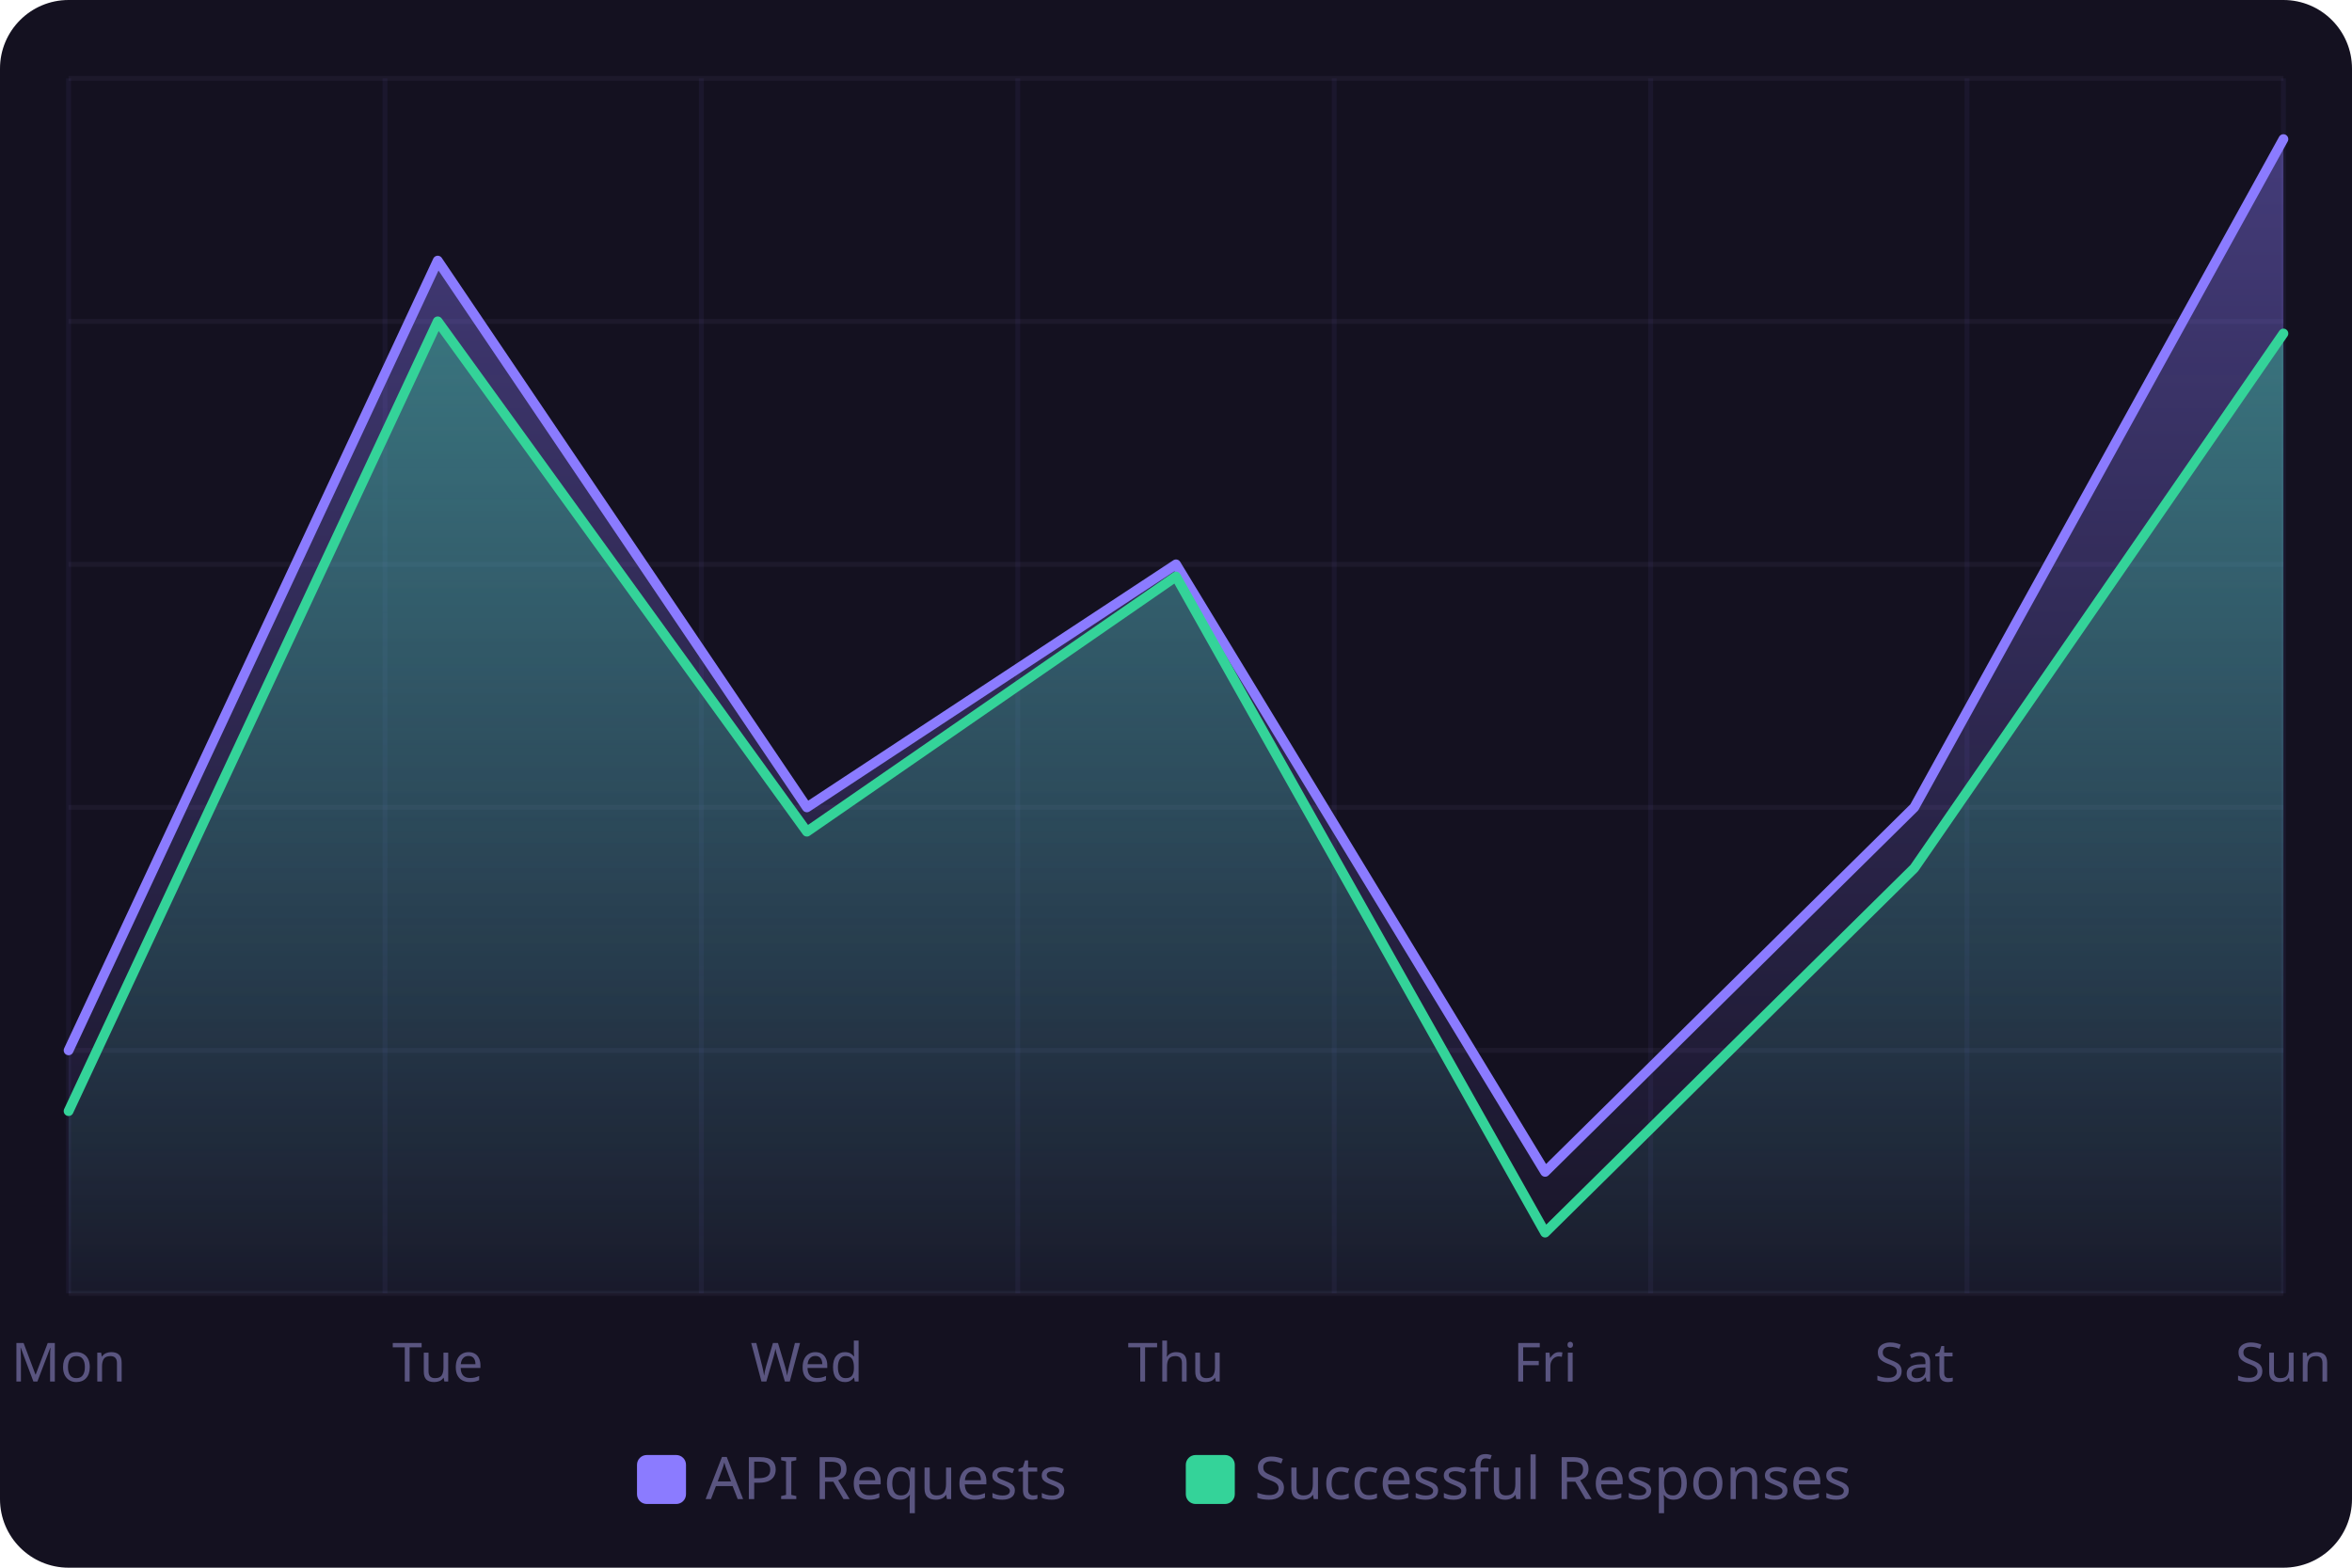
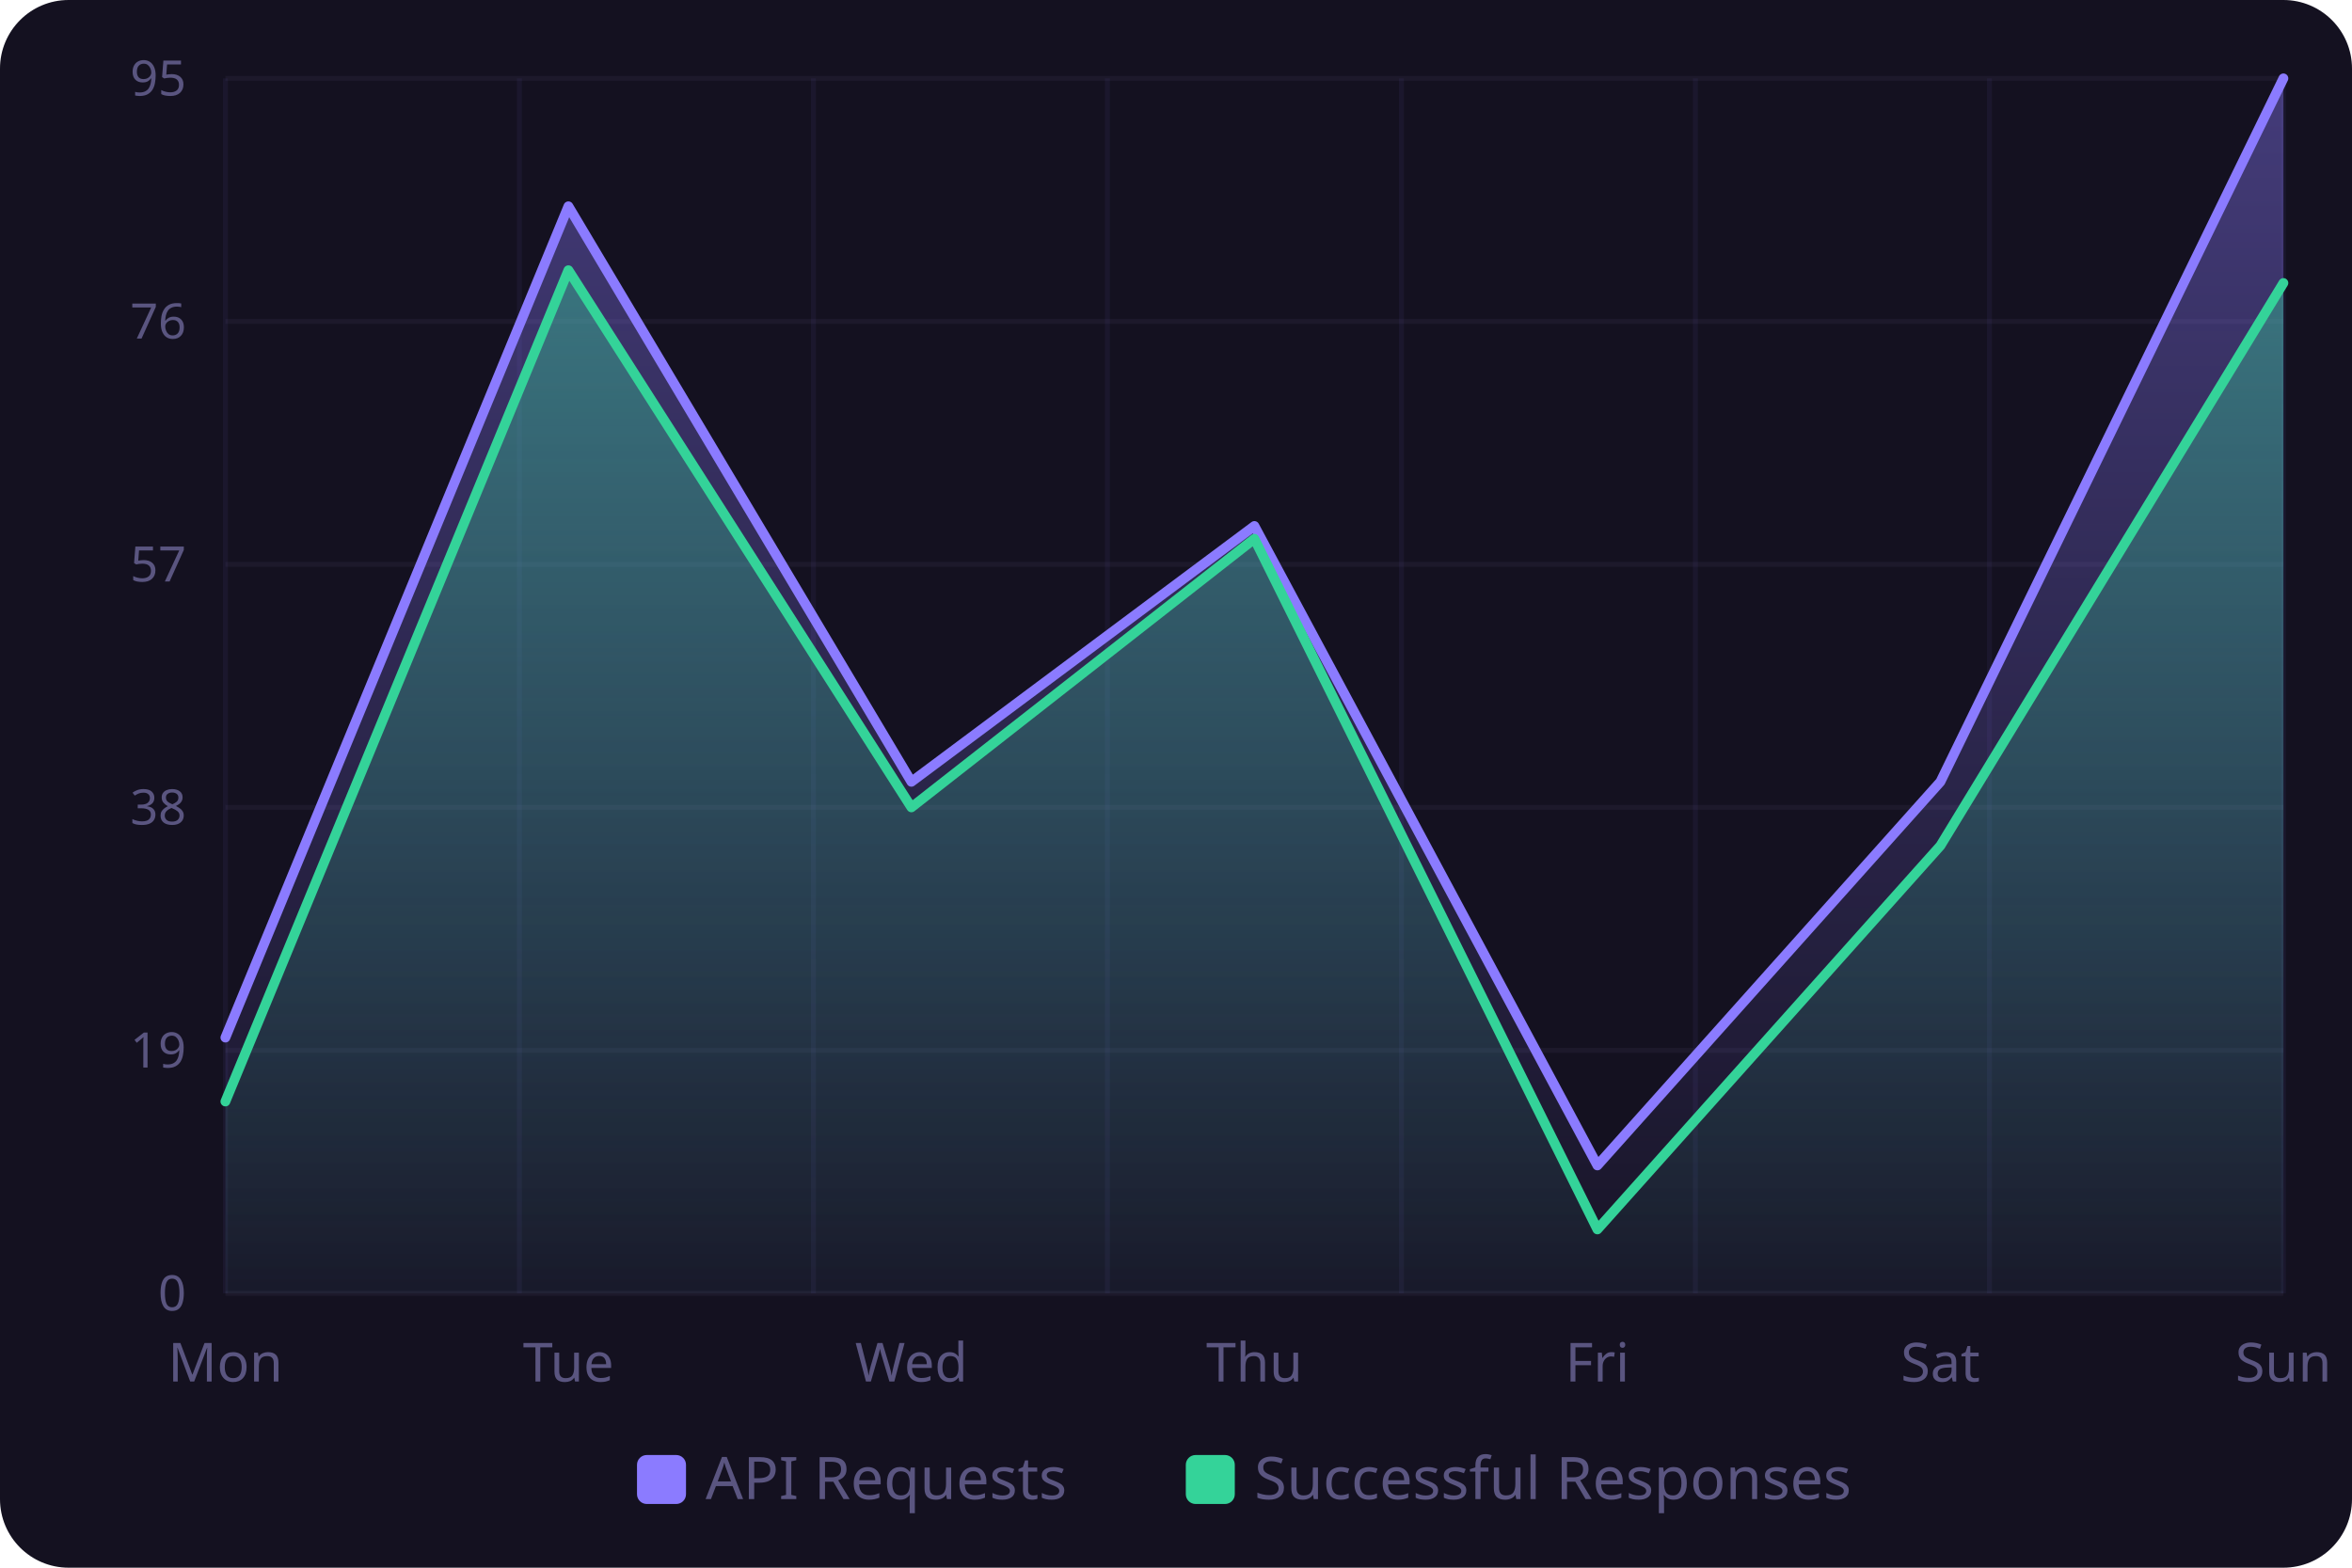
<svg xmlns="http://www.w3.org/2000/svg" width="480" height="320" viewBox="0 0 480 320">
  <rect x="0" y="0" width="480" height="320" rx="14" fill="#141120" />
  <defs>
-     <linearGradient id="pcgrad-1-3w9a" x1="0" y1="0" x2="0" y2="1">
+     <linearGradient id="pcgrad-1-04mx" x1="0" y1="0" x2="0" y2="1">
      <stop offset="0%" stop-color="#8b7bff" stop-opacity="0.4" />
      <stop offset="100%" stop-color="#8b7bff" stop-opacity="0.03" />
    </linearGradient>
-     <linearGradient id="pcgrad-2-ciqb" x1="0" y1="0" x2="0" y2="1">
+     <linearGradient id="pcgrad-2-9doi" x1="0" y1="0" x2="0" y2="1">
      <stop offset="0%" stop-color="#34d399" stop-opacity="0.4" />
      <stop offset="100%" stop-color="#34d399" stop-opacity="0.03" />
    </linearGradient>
  </defs>
-   <line x1="14" y1="16" x2="466" y2="16" stroke="#5a5580" stroke-width="1" opacity="0.12" />
-   <line x1="14" y1="65.6" x2="466" y2="65.6" stroke="#5a5580" stroke-width="1" opacity="0.12" />
-   <line x1="14" y1="115.2" x2="466" y2="115.2" stroke="#5a5580" stroke-width="1" opacity="0.12" />
-   <line x1="14" y1="164.8" x2="466" y2="164.8" stroke="#5a5580" stroke-width="1" opacity="0.12" />
-   <line x1="14" y1="214.4" x2="466" y2="214.4" stroke="#5a5580" stroke-width="1" opacity="0.12" />
-   <line x1="14" y1="264" x2="466" y2="264" stroke="#5a5580" stroke-width="1" opacity="0.12" />
-   <line x1="14" y1="16" x2="14" y2="264" stroke="#4a4490" stroke-width="1" opacity="0.12" />
-   <line x1="78.57" y1="16" x2="78.57" y2="264" stroke="#4a4490" stroke-width="1" opacity="0.12" />
-   <line x1="143.14" y1="16" x2="143.14" y2="264" stroke="#4a4490" stroke-width="1" opacity="0.12" />
-   <line x1="207.71" y1="16" x2="207.71" y2="264" stroke="#4a4490" stroke-width="1" opacity="0.12" />
-   <line x1="272.29" y1="16" x2="272.29" y2="264" stroke="#4a4490" stroke-width="1" opacity="0.12" />
-   <line x1="336.86" y1="16" x2="336.86" y2="264" stroke="#4a4490" stroke-width="1" opacity="0.12" />
-   <line x1="401.43" y1="16" x2="401.43" y2="264" stroke="#4a4490" stroke-width="1" opacity="0.12" />
+   <line x1="46" y1="16" x2="466" y2="16" stroke="#5a5580" stroke-width="1" opacity="0.12" />
+   <line x1="46" y1="65.6" x2="466" y2="65.6" stroke="#5a5580" stroke-width="1" opacity="0.12" />
+   <line x1="46" y1="115.2" x2="466" y2="115.2" stroke="#5a5580" stroke-width="1" opacity="0.12" />
+   <line x1="46" y1="164.8" x2="466" y2="164.8" stroke="#5a5580" stroke-width="1" opacity="0.12" />
+   <line x1="46" y1="214.4" x2="466" y2="214.4" stroke="#5a5580" stroke-width="1" opacity="0.12" />
+   <line x1="46" y1="264" x2="466" y2="264" stroke="#5a5580" stroke-width="1" opacity="0.12" />
+   <line x1="46" y1="16" x2="46" y2="264" stroke="#4a4490" stroke-width="1" opacity="0.12" />
+   <line x1="106" y1="16" x2="106" y2="264" stroke="#4a4490" stroke-width="1" opacity="0.12" />
+   <line x1="166" y1="16" x2="166" y2="264" stroke="#4a4490" stroke-width="1" opacity="0.12" />
+   <line x1="226" y1="16" x2="226" y2="264" stroke="#4a4490" stroke-width="1" opacity="0.12" />
+   <line x1="286" y1="16" x2="286" y2="264" stroke="#4a4490" stroke-width="1" opacity="0.12" />
+   <line x1="346" y1="16" x2="346" y2="264" stroke="#4a4490" stroke-width="1" opacity="0.12" />
+   <line x1="406" y1="16" x2="406" y2="264" stroke="#4a4490" stroke-width="1" opacity="0.12" />
  <line x1="466" y1="16" x2="466" y2="264" stroke="#4a4490" stroke-width="1" opacity="0.12" />
-   <path d="M14,214.4 L89.33,53.2 L164.67,164.8 L240,115.2 L315.33,239.2 L390.67,164.8 L466,28.4 L466,264 L14,264 Z" fill="url(#pcgrad-1-3w9a)" stroke="none" />
-   <path d="M14,214.4 L89.33,53.2 L164.67,164.8 L240,115.2 L315.33,239.2 L390.67,164.8 L466,28.4" fill="none" stroke="#8b7bff" stroke-width="2" stroke-linejoin="round" stroke-linecap="round" />
-   <path d="M14,226.8 L89.33,65.6 L164.67,169.76 L240,117.68 L315.33,251.6 L390.67,177.2 L466,68.08 L466,264 L14,264 Z" fill="url(#pcgrad-2-ciqb)" stroke="none" />
-   <path d="M14,226.8 L89.33,65.6 L164.67,169.76 L240,117.68 L315.33,251.6 L390.67,177.2 L466,68.08" fill="none" stroke="#34d399" stroke-width="2" stroke-linejoin="round" stroke-linecap="round" />
-   <text x="14" y="282" font-size="11" fill="#5a5580" font-family="sans-serif" text-anchor="middle">Mon</text>
-   <text x="89.33" y="282" font-size="11" fill="#5a5580" font-family="sans-serif" text-anchor="middle">Tue</text>
-   <text x="164.67" y="282" font-size="11" fill="#5a5580" font-family="sans-serif" text-anchor="middle">Wed</text>
-   <text x="240" y="282" font-size="11" fill="#5a5580" font-family="sans-serif" text-anchor="middle">Thu</text>
-   <text x="315.33" y="282" font-size="11" fill="#5a5580" font-family="sans-serif" text-anchor="middle">Fri</text>
-   <text x="390.67" y="282" font-size="11" fill="#5a5580" font-family="sans-serif" text-anchor="middle">Sat</text>
+   <text x="38" y="19.5" font-size="10" fill="#5a5580" font-family="sans-serif" text-anchor="end">95</text>
+   <text x="38" y="69.1" font-size="10" fill="#5a5580" font-family="sans-serif" text-anchor="end">76</text>
+   <text x="38" y="118.7" font-size="10" fill="#5a5580" font-family="sans-serif" text-anchor="end">57</text>
+   <text x="38" y="168.3" font-size="10" fill="#5a5580" font-family="sans-serif" text-anchor="end">38</text>
+   <text x="38" y="217.9" font-size="10" fill="#5a5580" font-family="sans-serif" text-anchor="end">19</text>
+   <text x="38" y="267.5" font-size="10" fill="#5a5580" font-family="sans-serif" text-anchor="end">0</text>
+   <path d="M46,211.79 L116,42.11 L186,159.58 L256,107.37 L326,237.89 L396,159.58 L466,16 L466,264 L46,264 Z" fill="url(#pcgrad-1-04mx)" stroke="none" />
+   <path d="M46,211.79 L116,42.11 L186,159.58 L256,107.37 L326,237.89 L396,159.58 L466,16" fill="none" stroke="#8b7bff" stroke-width="2" stroke-linejoin="round" stroke-linecap="round" />
+   <path d="M46,224.84 L116,55.16 L186,164.8 L256,109.98 L326,250.95 L396,172.63 L466,57.77 L466,264 L46,264 Z" fill="url(#pcgrad-2-9doi)" stroke="none" />
+   <path d="M46,224.84 L116,55.16 L186,164.8 L256,109.98 L326,250.95 L396,172.63 L466,57.77" fill="none" stroke="#34d399" stroke-width="2" stroke-linejoin="round" stroke-linecap="round" />
+   <text x="46" y="282" font-size="11" fill="#5a5580" font-family="sans-serif" text-anchor="middle">Mon</text>
+   <text x="116" y="282" font-size="11" fill="#5a5580" font-family="sans-serif" text-anchor="middle">Tue</text>
+   <text x="186" y="282" font-size="11" fill="#5a5580" font-family="sans-serif" text-anchor="middle">Wed</text>
+   <text x="256" y="282" font-size="11" fill="#5a5580" font-family="sans-serif" text-anchor="middle">Thu</text>
+   <text x="326" y="282" font-size="11" fill="#5a5580" font-family="sans-serif" text-anchor="middle">Fri</text>
+   <text x="396" y="282" font-size="11" fill="#5a5580" font-family="sans-serif" text-anchor="middle">Sat</text>
  <text x="466" y="282" font-size="11" fill="#5a5580" font-family="sans-serif" text-anchor="middle">Sun</text>
  <rect x="130" y="297" width="10" height="10" rx="2" fill="#8b7bff" />
  <text x="144" y="306" font-size="12" fill="#5a5580" font-family="sans-serif">API Requests</text>
  <rect x="242" y="297" width="10" height="10" rx="2" fill="#34d399" />
  <text x="256" y="306" font-size="12" fill="#5a5580" font-family="sans-serif">Successful Responses</text>
</svg>
